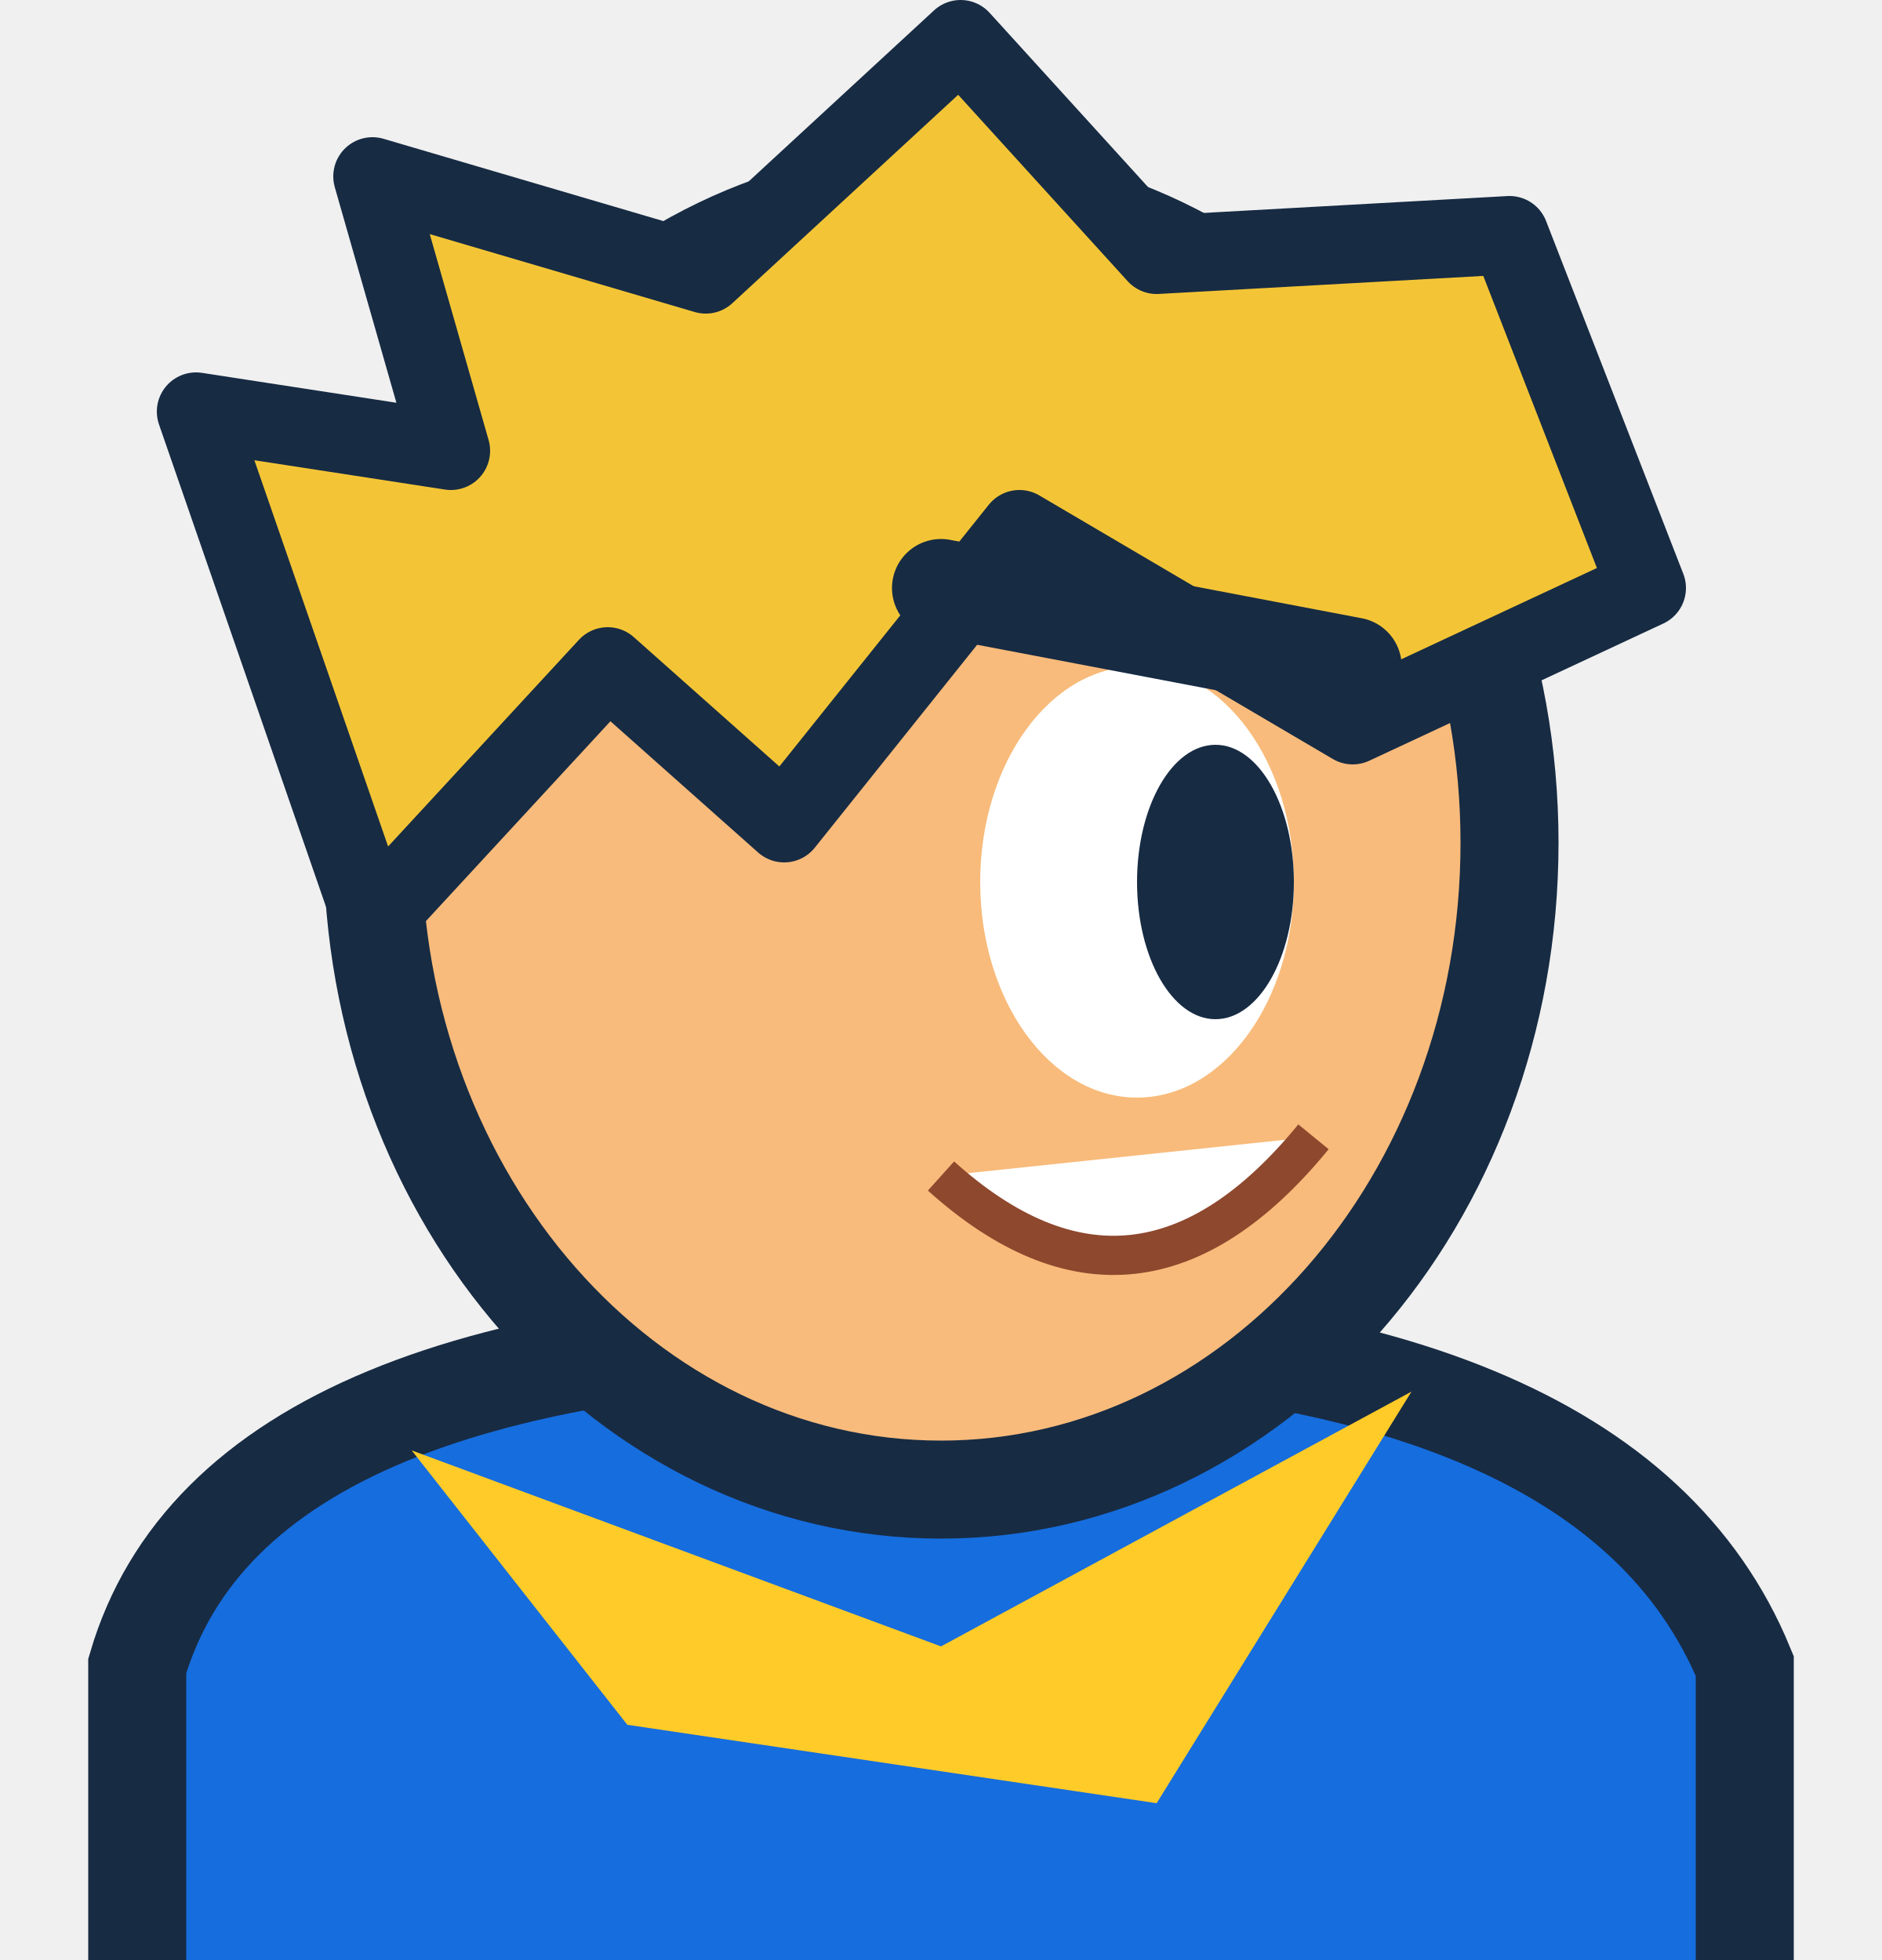
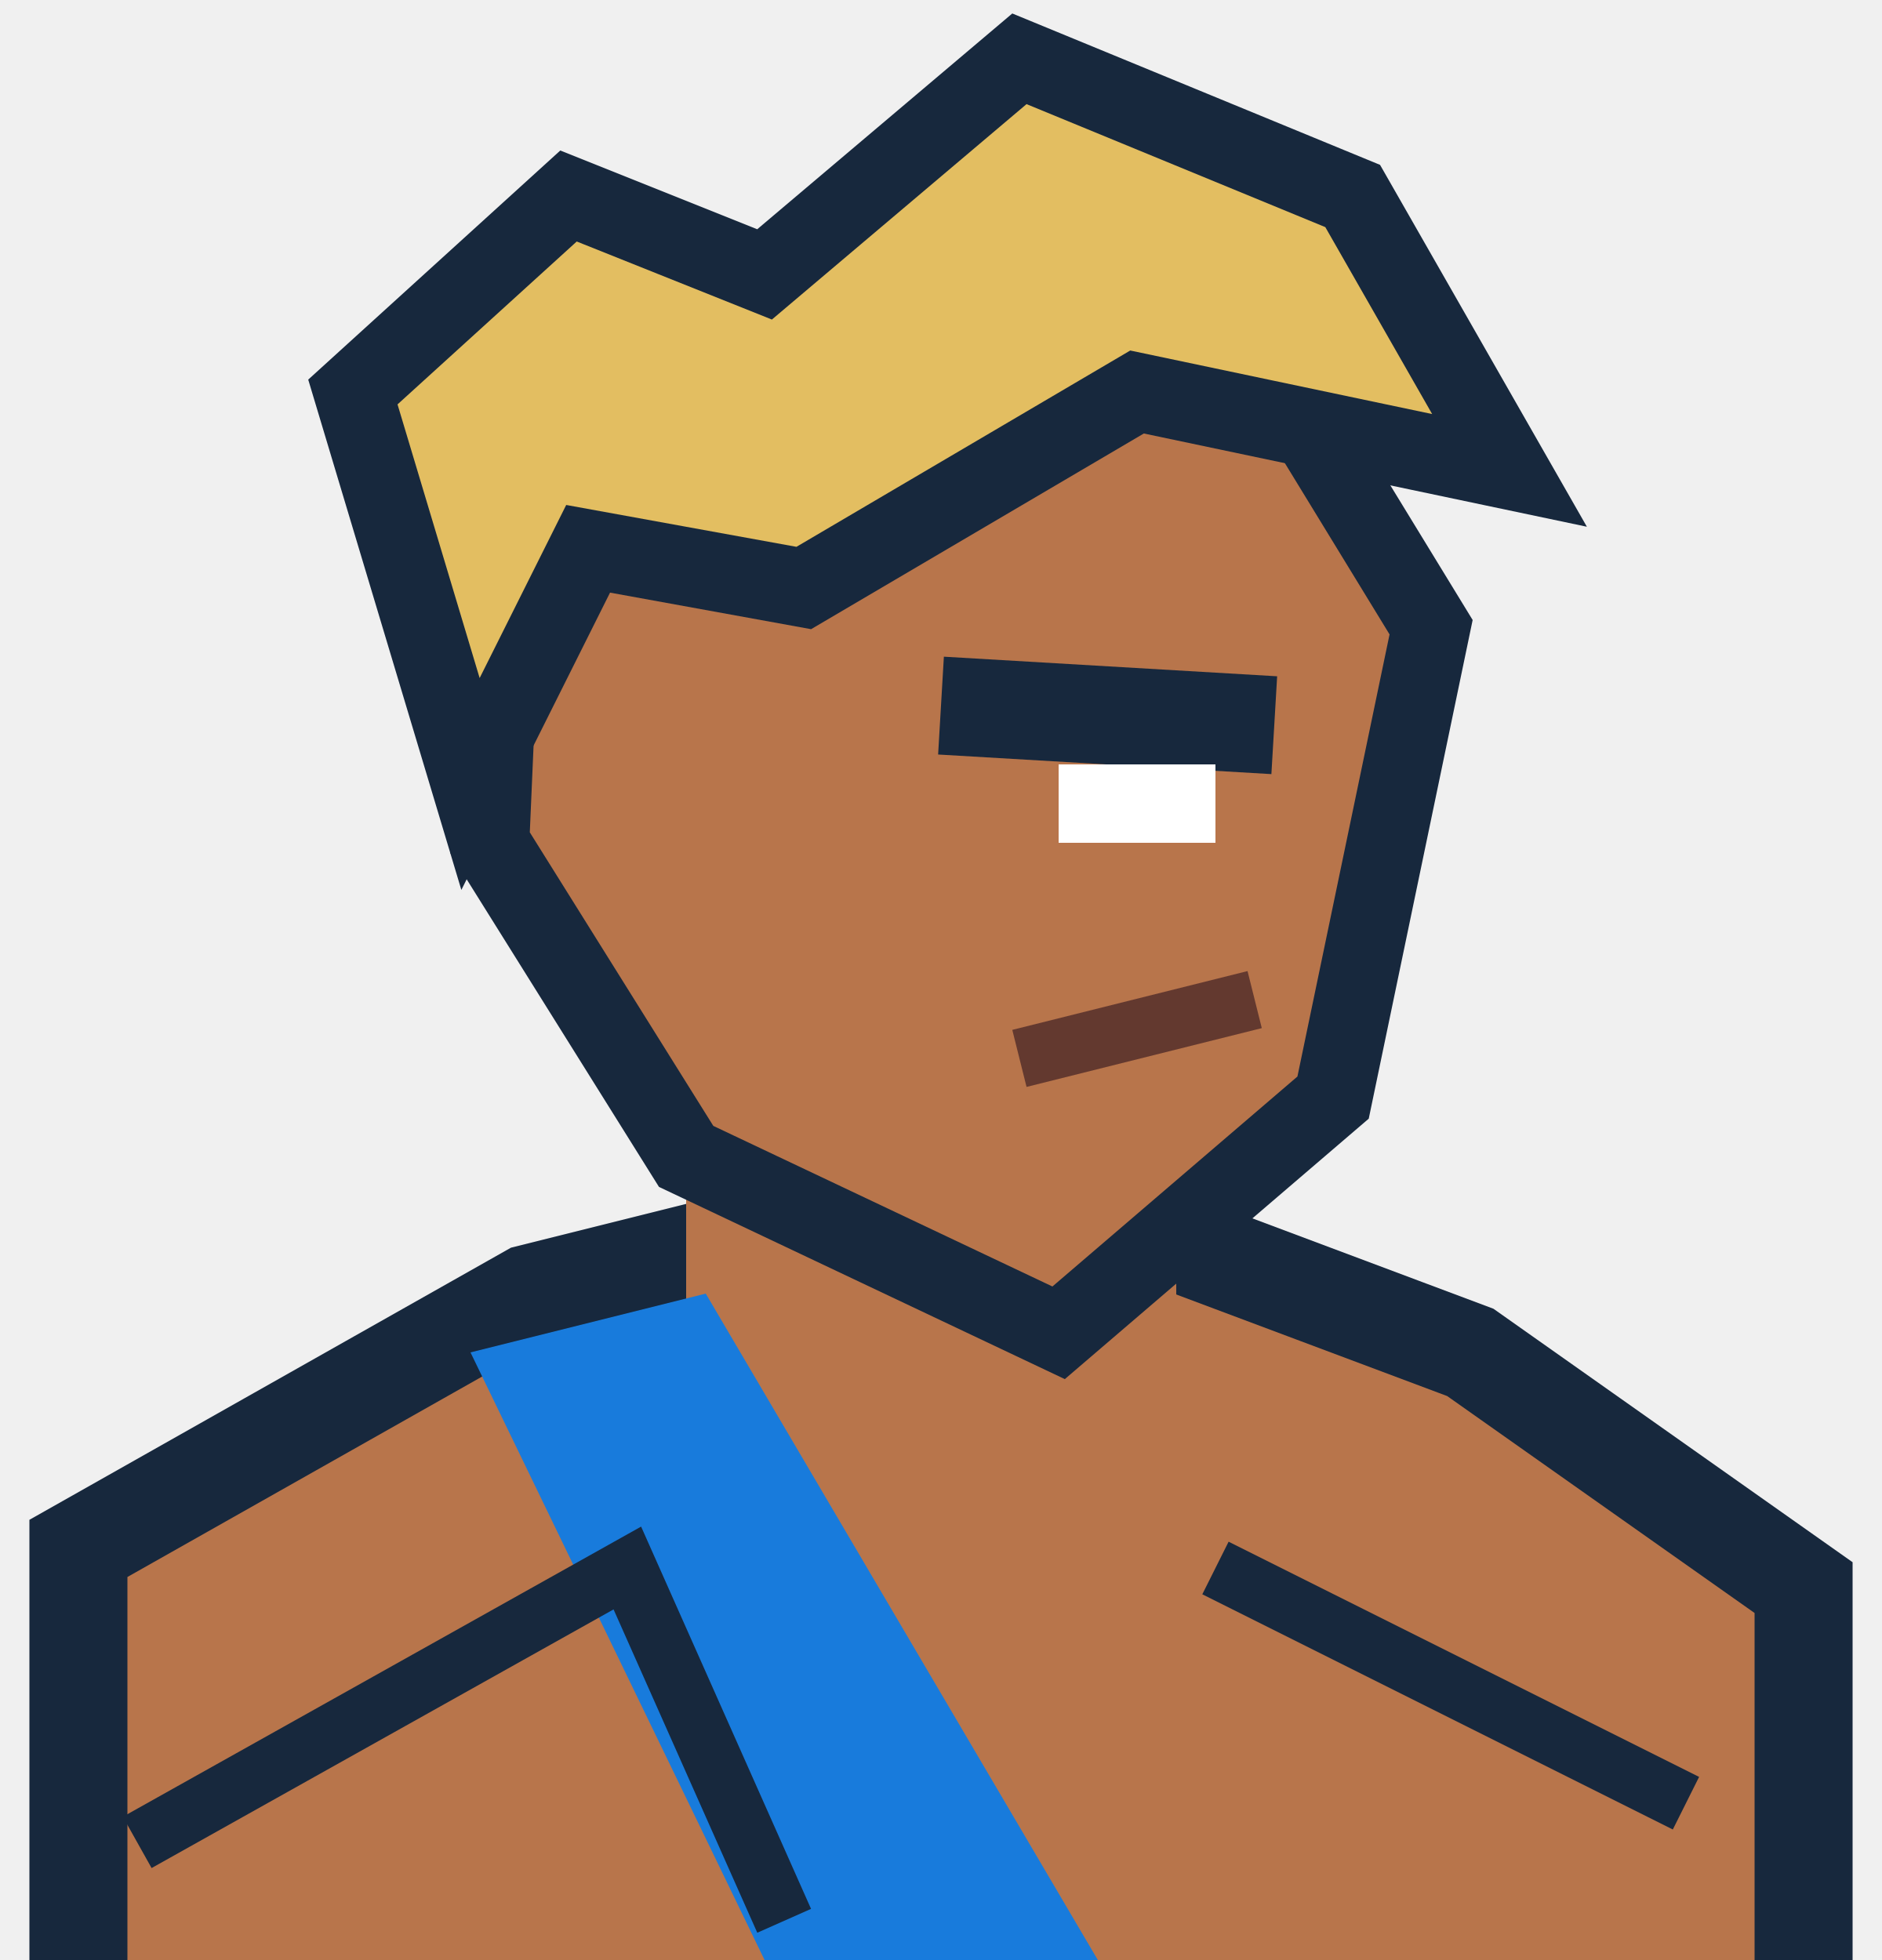
<svg xmlns="http://www.w3.org/2000/svg" viewBox="0 0 96 100">
-   <path d="M7 100V85Q12 68 48 68Q82 68 89 85V100" fill="#166ddd" stroke="#172b43" stroke-width="5" />
-   <path d="M21 74L48 84L72 71L59 92L32 88Z" fill="#ffcb28" />
-   <ellipse cx="48" cy="43" rx="29" ry="33" fill="#f8bb7b" stroke="#172b43" stroke-width="5" />
-   <path d="M19 47L10 21L23 23L19 9L36 14L49 2L59 13L77 12L84 30L69 37L52 27L40 42L31 34Z" fill="#f3c536" stroke="#172b43" stroke-width="4" stroke-linejoin="round" />
-   <ellipse cx="58" cy="45" rx="8" ry="11" fill="white" />
-   <ellipse cx="62" cy="45" rx="4" ry="7" fill="#172b43" />
-   <path d="M48 30L69 34" fill="none" stroke="#172b43" stroke-width="5" stroke-linecap="round" />
-   <path d="M48 60Q58 69 67 58" fill="white" stroke="#8e482d" stroke-width="2" />
+   <path d="M4 100V79L27 66L39 63H59L75 69L92 81V100" fill="#b8754b" stroke="#17283d" stroke-width="5" />
+   <path d="M35 52H60V74H35Z" fill="#b8754b" />
+   <path d="M26 20L62 14L73 32L68 56L54 68L35 59L25 43Z" fill="#b8754b" stroke="#17283d" stroke-width="4" />
+   <path d="M24 40L18 20L29 10L39 14L52 3L69 10L77 24L58 20L41 30L30 28Z" fill="#e3be61" stroke="#17283d" stroke-width="4" />
+   <path d="M48 36L65 37" stroke="#17283d" stroke-width="5" />
+   <path d="M54 39H62V43H54Z" fill="white" />
+   <path d="M52 54L64 51" stroke="#63392f" stroke-width="3" />
+   <path d="M24 69L36 66L56 100H39Z" fill="#187bdc" />
+   <path d="M7 94L32 80L40 98M62 80L86 92" fill="none" stroke="#17283d" stroke-width="3" />
</svg>
